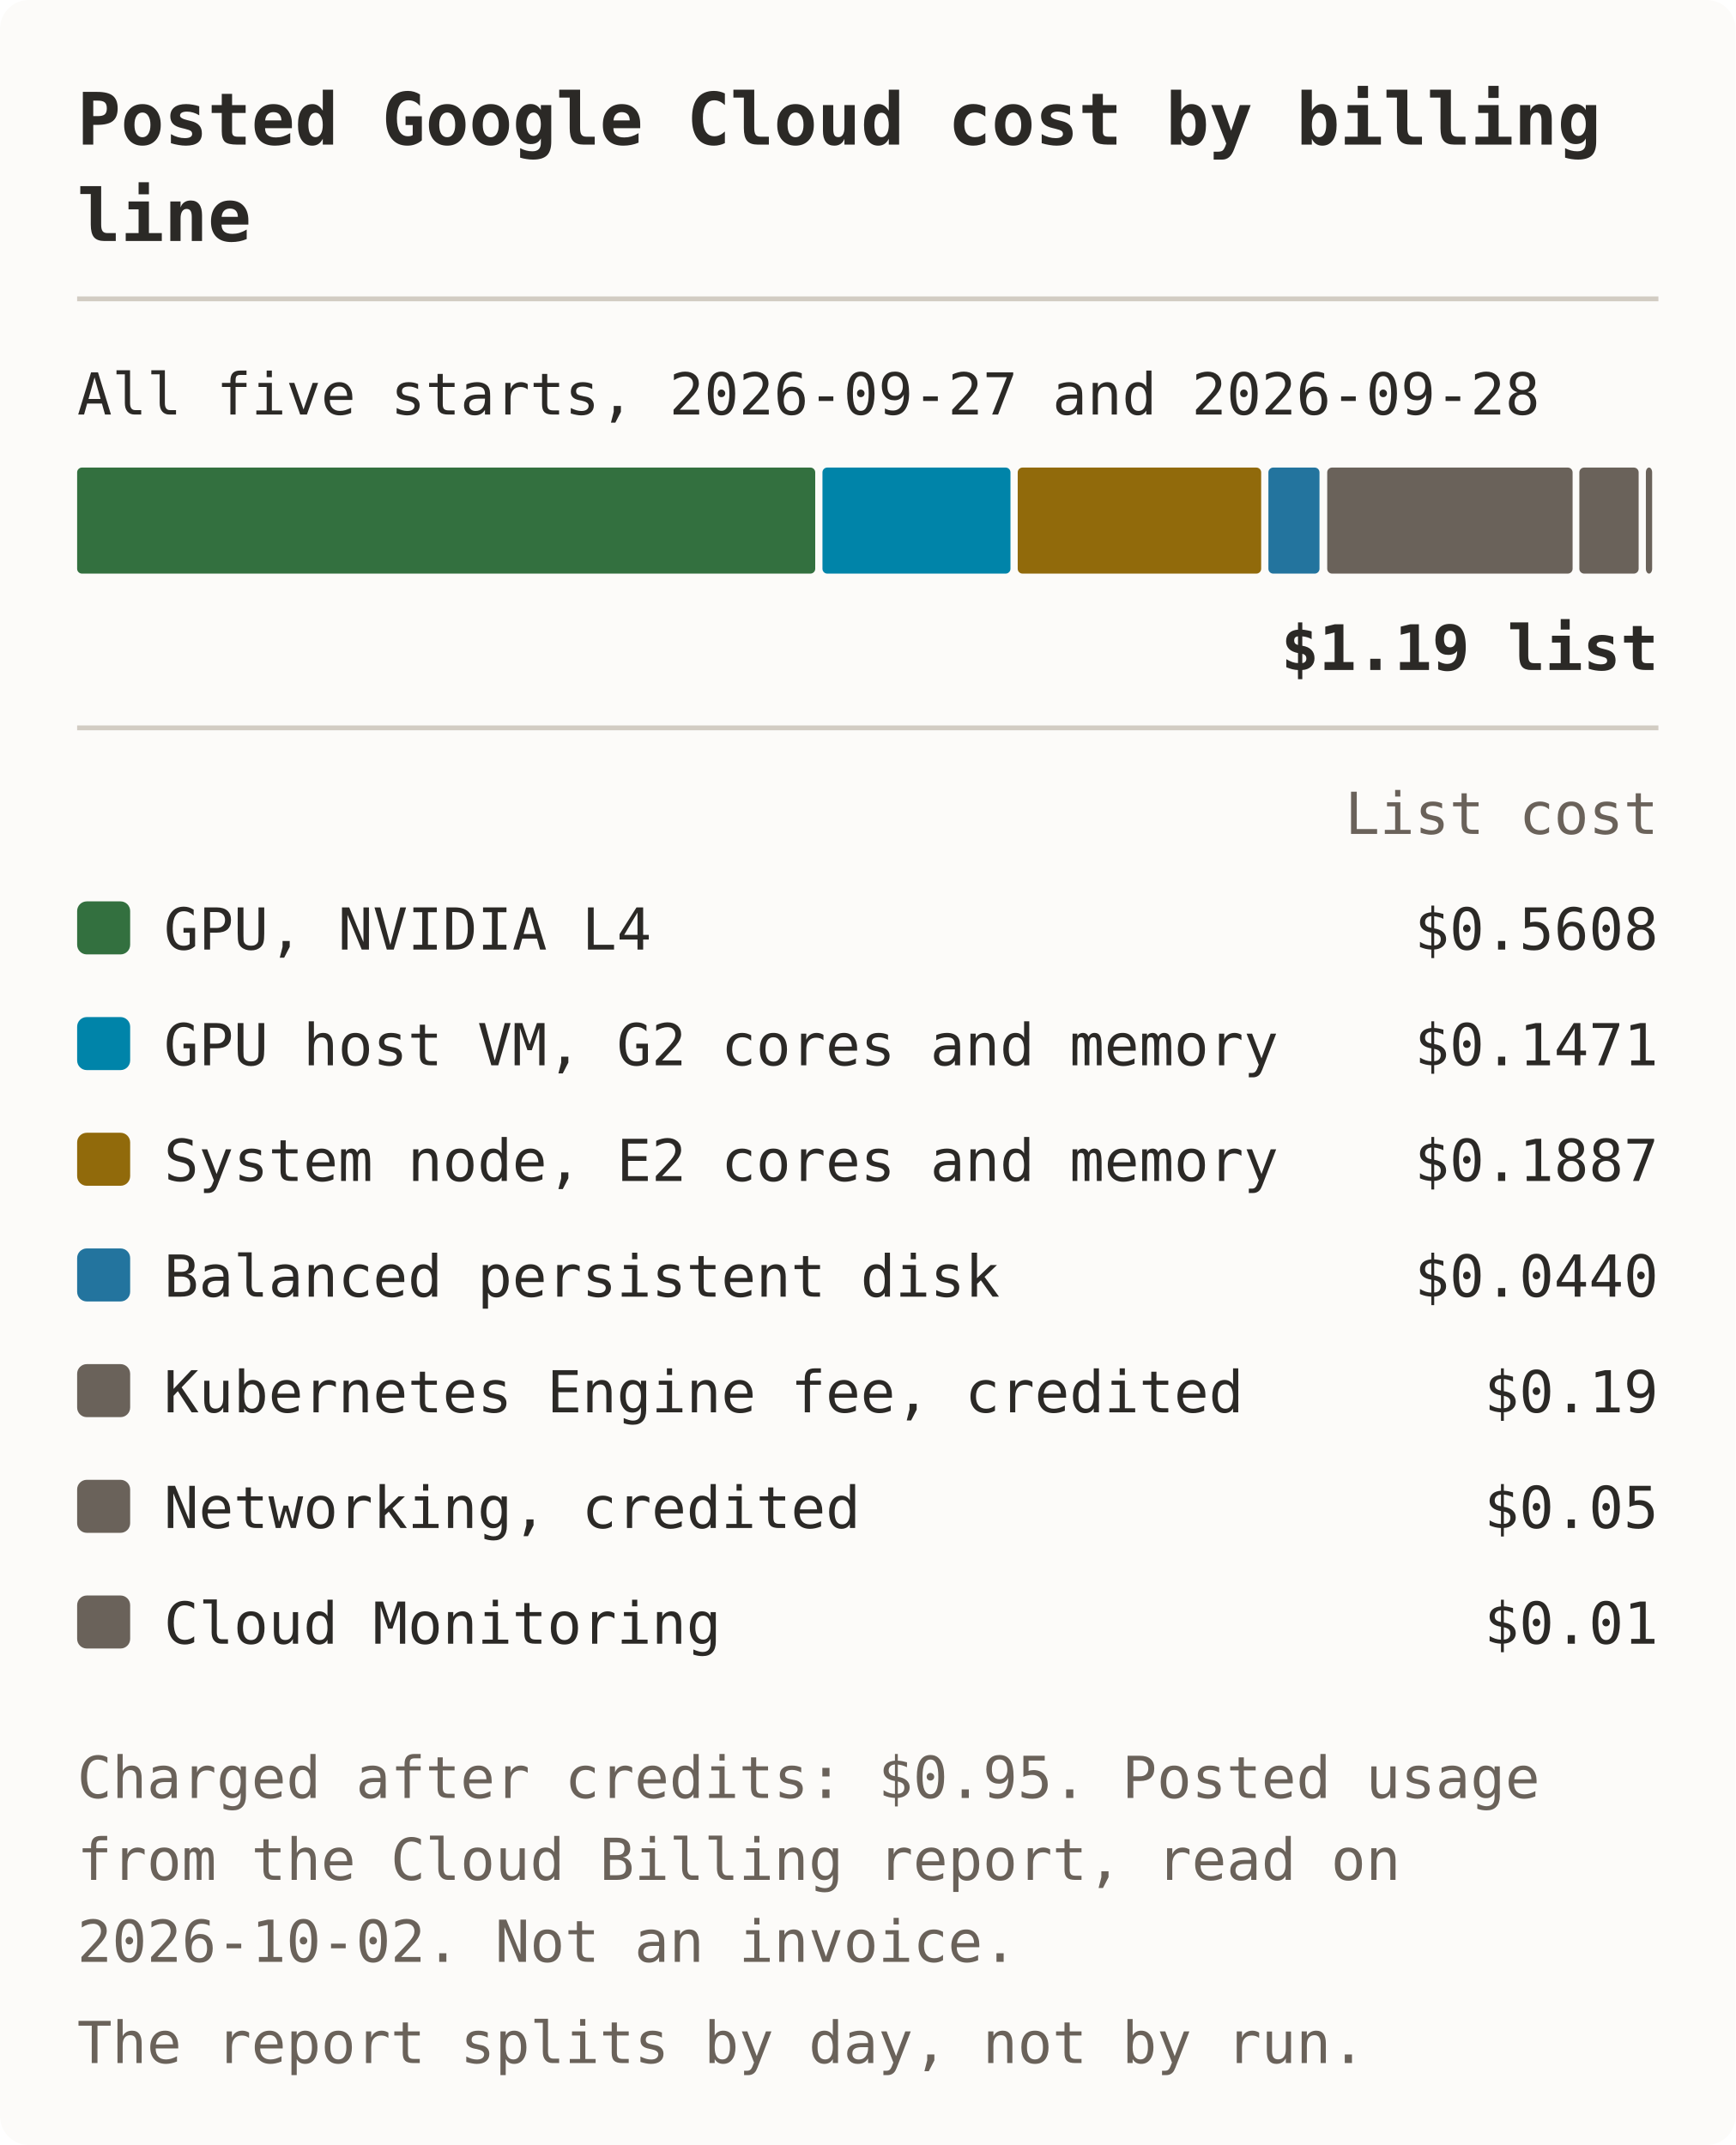
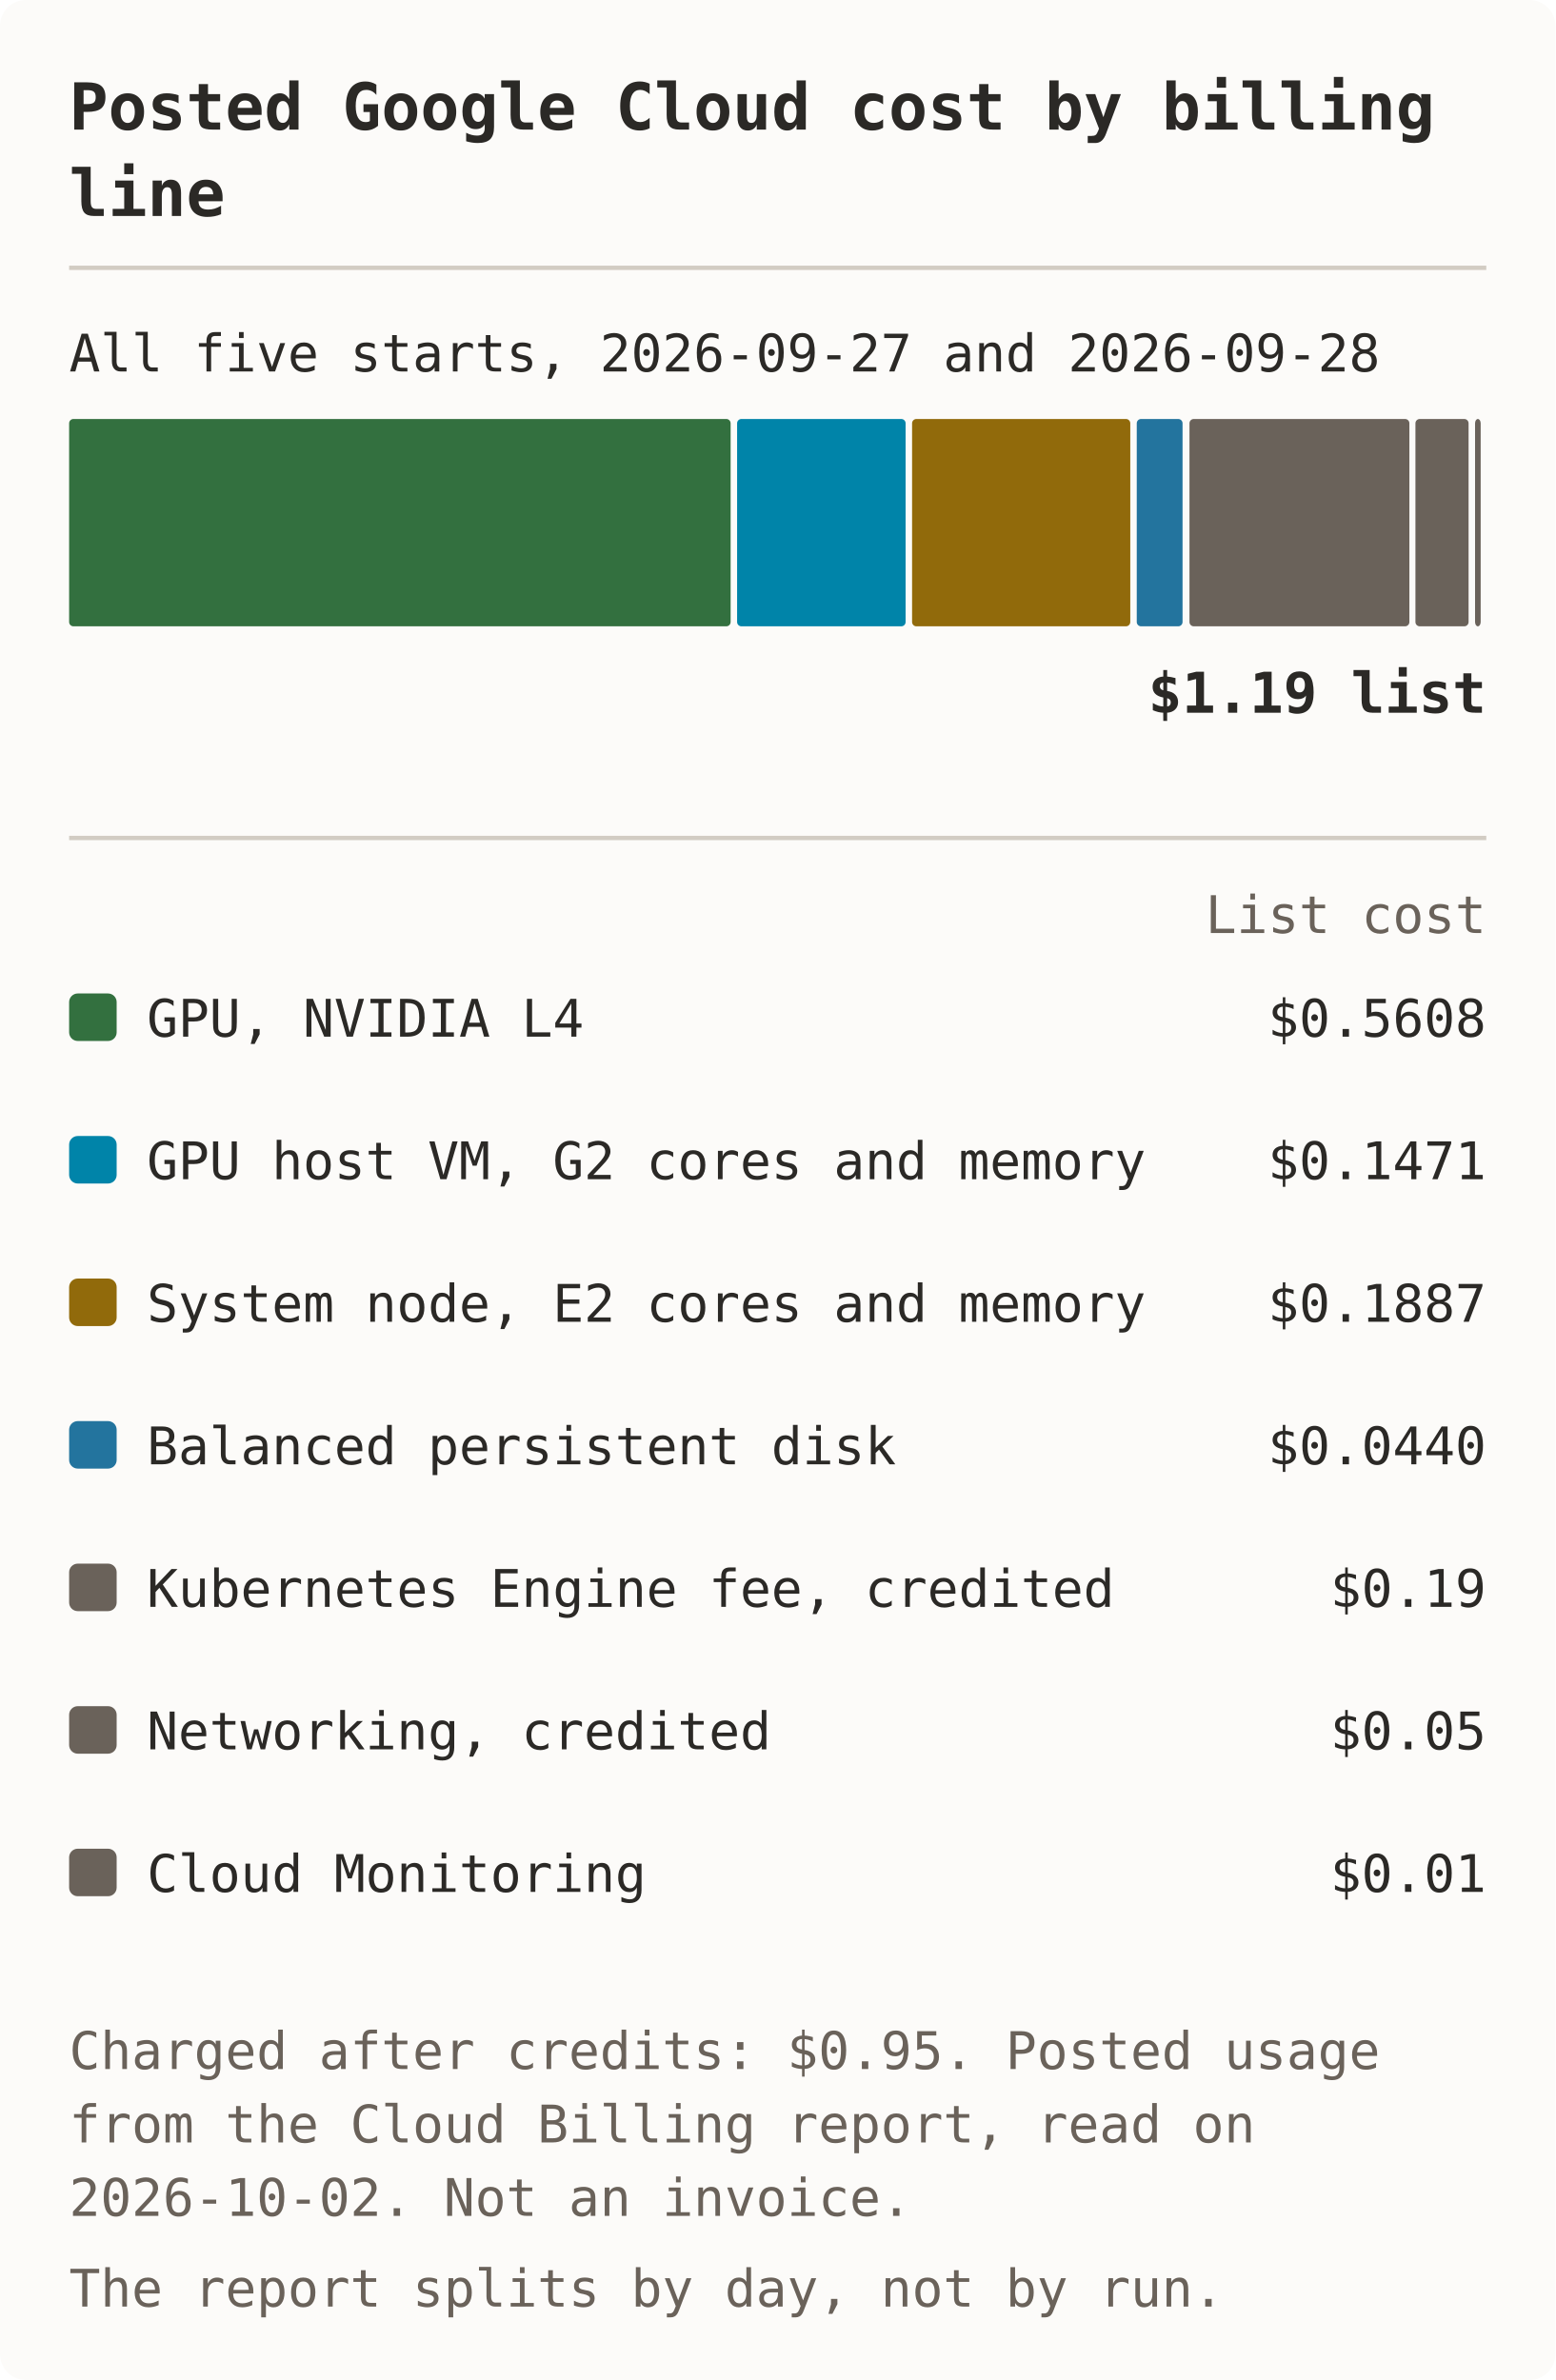
- <svg xmlns="http://www.w3.org/2000/svg" viewBox="0 0 360 445" role="img" font-family="ui-monospace, &quot;SFMono-Regular&quot;, &quot;SF Mono&quot;, Menlo, Consolas, monospace">
-   <rect width="360" height="445" rx="6" fill="#FCFBF9" />
+ <svg xmlns="http://www.w3.org/2000/svg" viewBox="0 0 360 551" role="img" font-family="ui-monospace, &quot;SFMono-Regular&quot;, &quot;SF Mono&quot;, Menlo, Consolas, monospace">
+   <rect width="360" height="551" rx="6" fill="#FCFBF9" />
  <text x="16" y="30" font-size="15" fill="#2B2926" font-weight="600">Posted Google Cloud cost by billing</text>
  <text x="16" y="50" font-size="15" fill="#2B2926" font-weight="600">line</text>
  <line x1="16" y1="62" x2="344" y2="62" stroke="#D2CCC3" />
  <text x="16" y="86" font-size="12" fill="#2B2926">All five starts, 2026-09-27 and 2026-09-28</text>
-   <rect x="16.0" y="97" width="153.1" height="22" rx="1" fill="#33703F" />
-   <rect x="170.6" y="97" width="39.0" height="22" rx="1" fill="#0084A9" />
-   <rect x="211.1" y="97" width="50.5" height="22" rx="1" fill="#916A0B" />
-   <rect x="263.1" y="97" width="10.6" height="22" rx="1" fill="#23749E" />
-   <rect x="275.3" y="97" width="50.9" height="22" rx="1" fill="#6A625A" />
-   <rect x="327.6" y="97" width="12.3" height="22" rx="1" fill="#6A625A" />
-   <rect x="341.4" y="97" width="1.3" height="22" rx="1" fill="#6A625A" />
-   <text x="344" y="139" font-size="13" fill="#2B2926" text-anchor="end" font-weight="600">$1.19 list</text>
-   <line x1="16" y1="151" x2="344" y2="151" stroke="#D2CCC3" />
-   <text x="344" y="173" font-size="12" fill="#6A625A" text-anchor="end">List cost</text>
-   <rect x="16.0" y="187" width="11.0" height="11" rx="2" fill="#33703F" />
-   <text x="34" y="197" font-size="12" fill="#2B2926">GPU, NVIDIA L4</text>
-   <text x="344" y="197" font-size="12" fill="#2B2926" text-anchor="end">$0.5608</text>
-   <rect x="16.0" y="211" width="11.0" height="11" rx="2" fill="#0084A9" />
-   <text x="34" y="221" font-size="12" fill="#2B2926">GPU host VM, G2 cores and memory</text>
-   <text x="344" y="221" font-size="12" fill="#2B2926" text-anchor="end">$0.1471</text>
-   <rect x="16.0" y="235" width="11.0" height="11" rx="2" fill="#916A0B" />
-   <text x="34" y="245" font-size="12" fill="#2B2926">System node, E2 cores and memory</text>
-   <text x="344" y="245" font-size="12" fill="#2B2926" text-anchor="end">$0.1887</text>
-   <rect x="16.0" y="259" width="11.0" height="11" rx="2" fill="#23749E" />
-   <text x="34" y="269" font-size="12" fill="#2B2926">Balanced persistent disk</text>
-   <text x="344" y="269" font-size="12" fill="#2B2926" text-anchor="end">$0.0440</text>
-   <rect x="16.0" y="283" width="11.0" height="11" rx="2" fill="#6A625A" />
-   <text x="34" y="293" font-size="12" fill="#2B2926">Kubernetes Engine fee, credited</text>
-   <text x="344" y="293" font-size="12" fill="#2B2926" text-anchor="end">$0.19</text>
-   <rect x="16.0" y="307" width="11.0" height="11" rx="2" fill="#6A625A" />
-   <text x="34" y="317" font-size="12" fill="#2B2926">Networking, credited</text>
-   <text x="344" y="317" font-size="12" fill="#2B2926" text-anchor="end">$0.05</text>
-   <rect x="16.0" y="331" width="11.0" height="11" rx="2" fill="#6A625A" />
-   <text x="34" y="341" font-size="12" fill="#2B2926">Cloud Monitoring</text>
-   <text x="344" y="341" font-size="12" fill="#2B2926" text-anchor="end">$0.01</text>
-   <text x="16" y="373" font-size="12" fill="#6A625A">Charged after credits: $0.95. Posted usage</text>
-   <text x="16" y="390" font-size="12" fill="#6A625A">from the Cloud Billing report, read on</text>
-   <text x="16" y="407" font-size="12" fill="#6A625A">2026-10-02. Not an invoice.</text>
-   <text x="16" y="428" font-size="12" fill="#6A625A">The report splits by day, not by run.</text>
+   <rect x="16.0" y="97" width="153.1" height="48" rx="1" fill="#33703F" />
+   <rect x="170.6" y="97" width="39.0" height="48" rx="1" fill="#0084A9" />
+   <rect x="211.1" y="97" width="50.5" height="48" rx="1" fill="#916A0B" />
+   <rect x="263.1" y="97" width="10.6" height="48" rx="1" fill="#23749E" />
+   <rect x="275.3" y="97" width="50.9" height="48" rx="1" fill="#6A625A" />
+   <rect x="327.6" y="97" width="12.3" height="48" rx="1" fill="#6A625A" />
+   <rect x="341.4" y="97" width="1.3" height="48" rx="1" fill="#6A625A" />
+   <text x="344" y="165" font-size="13" fill="#2B2926" text-anchor="end" font-weight="600">$1.19 list</text>
+   <line x1="16" y1="194" x2="344" y2="194" stroke="#D2CCC3" />
+   <text x="344" y="216" font-size="12" fill="#6A625A" text-anchor="end">List cost</text>
+   <rect x="16.0" y="230" width="11.0" height="11" rx="2" fill="#33703F" />
+   <text x="34" y="240" font-size="12" fill="#2B2926">GPU, NVIDIA L4</text>
+   <text x="344" y="240" font-size="12" fill="#2B2926" text-anchor="end">$0.5608</text>
+   <rect x="16.0" y="263" width="11.0" height="11" rx="2" fill="#0084A9" />
+   <text x="34" y="273" font-size="12" fill="#2B2926">GPU host VM, G2 cores and memory</text>
+   <text x="344" y="273" font-size="12" fill="#2B2926" text-anchor="end">$0.1471</text>
+   <rect x="16.0" y="296" width="11.0" height="11" rx="2" fill="#916A0B" />
+   <text x="34" y="306" font-size="12" fill="#2B2926">System node, E2 cores and memory</text>
+   <text x="344" y="306" font-size="12" fill="#2B2926" text-anchor="end">$0.1887</text>
+   <rect x="16.0" y="329" width="11.0" height="11" rx="2" fill="#23749E" />
+   <text x="34" y="339" font-size="12" fill="#2B2926">Balanced persistent disk</text>
+   <text x="344" y="339" font-size="12" fill="#2B2926" text-anchor="end">$0.0440</text>
+   <rect x="16.0" y="362" width="11.0" height="11" rx="2" fill="#6A625A" />
+   <text x="34" y="372" font-size="12" fill="#2B2926">Kubernetes Engine fee, credited</text>
+   <text x="344" y="372" font-size="12" fill="#2B2926" text-anchor="end">$0.19</text>
+   <rect x="16.0" y="395" width="11.0" height="11" rx="2" fill="#6A625A" />
+   <text x="34" y="405" font-size="12" fill="#2B2926">Networking, credited</text>
+   <text x="344" y="405" font-size="12" fill="#2B2926" text-anchor="end">$0.05</text>
+   <rect x="16.0" y="428" width="11.0" height="11" rx="2" fill="#6A625A" />
+   <text x="34" y="438" font-size="12" fill="#2B2926">Cloud Monitoring</text>
+   <text x="344" y="438" font-size="12" fill="#2B2926" text-anchor="end">$0.01</text>
+   <text x="16" y="479" font-size="12" fill="#6A625A">Charged after credits: $0.95. Posted usage</text>
+   <text x="16" y="496" font-size="12" fill="#6A625A">from the Cloud Billing report, read on</text>
+   <text x="16" y="513" font-size="12" fill="#6A625A">2026-10-02. Not an invoice.</text>
+   <text x="16" y="534" font-size="12" fill="#6A625A">The report splits by day, not by run.</text>
</svg>
